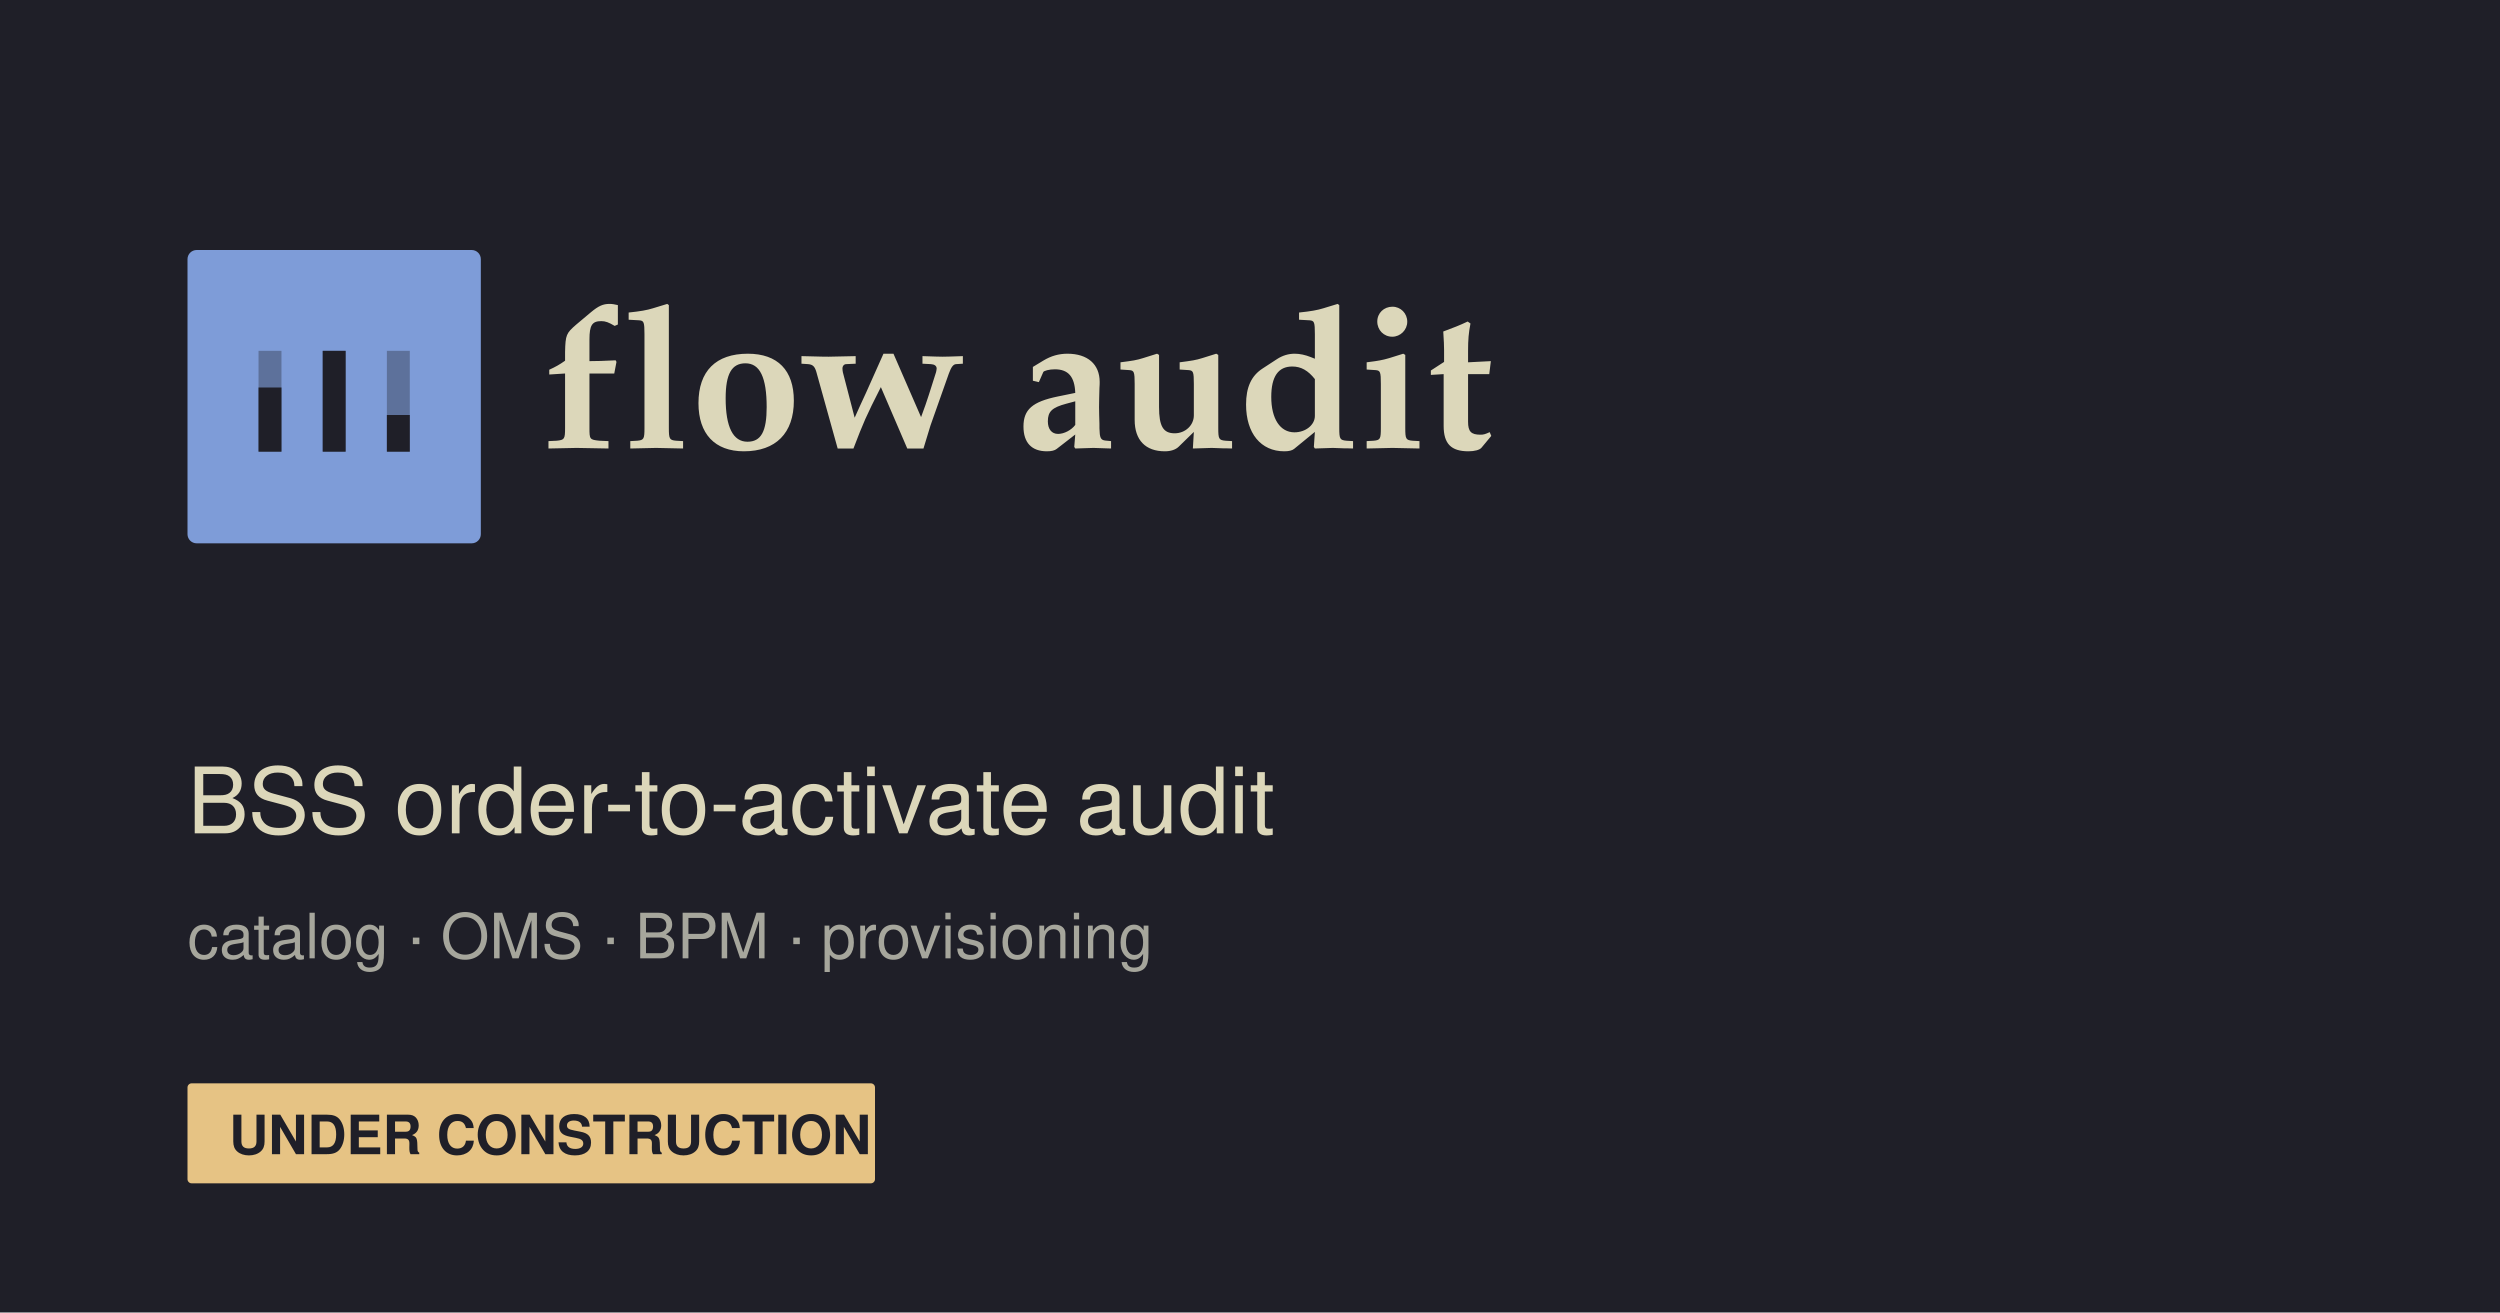
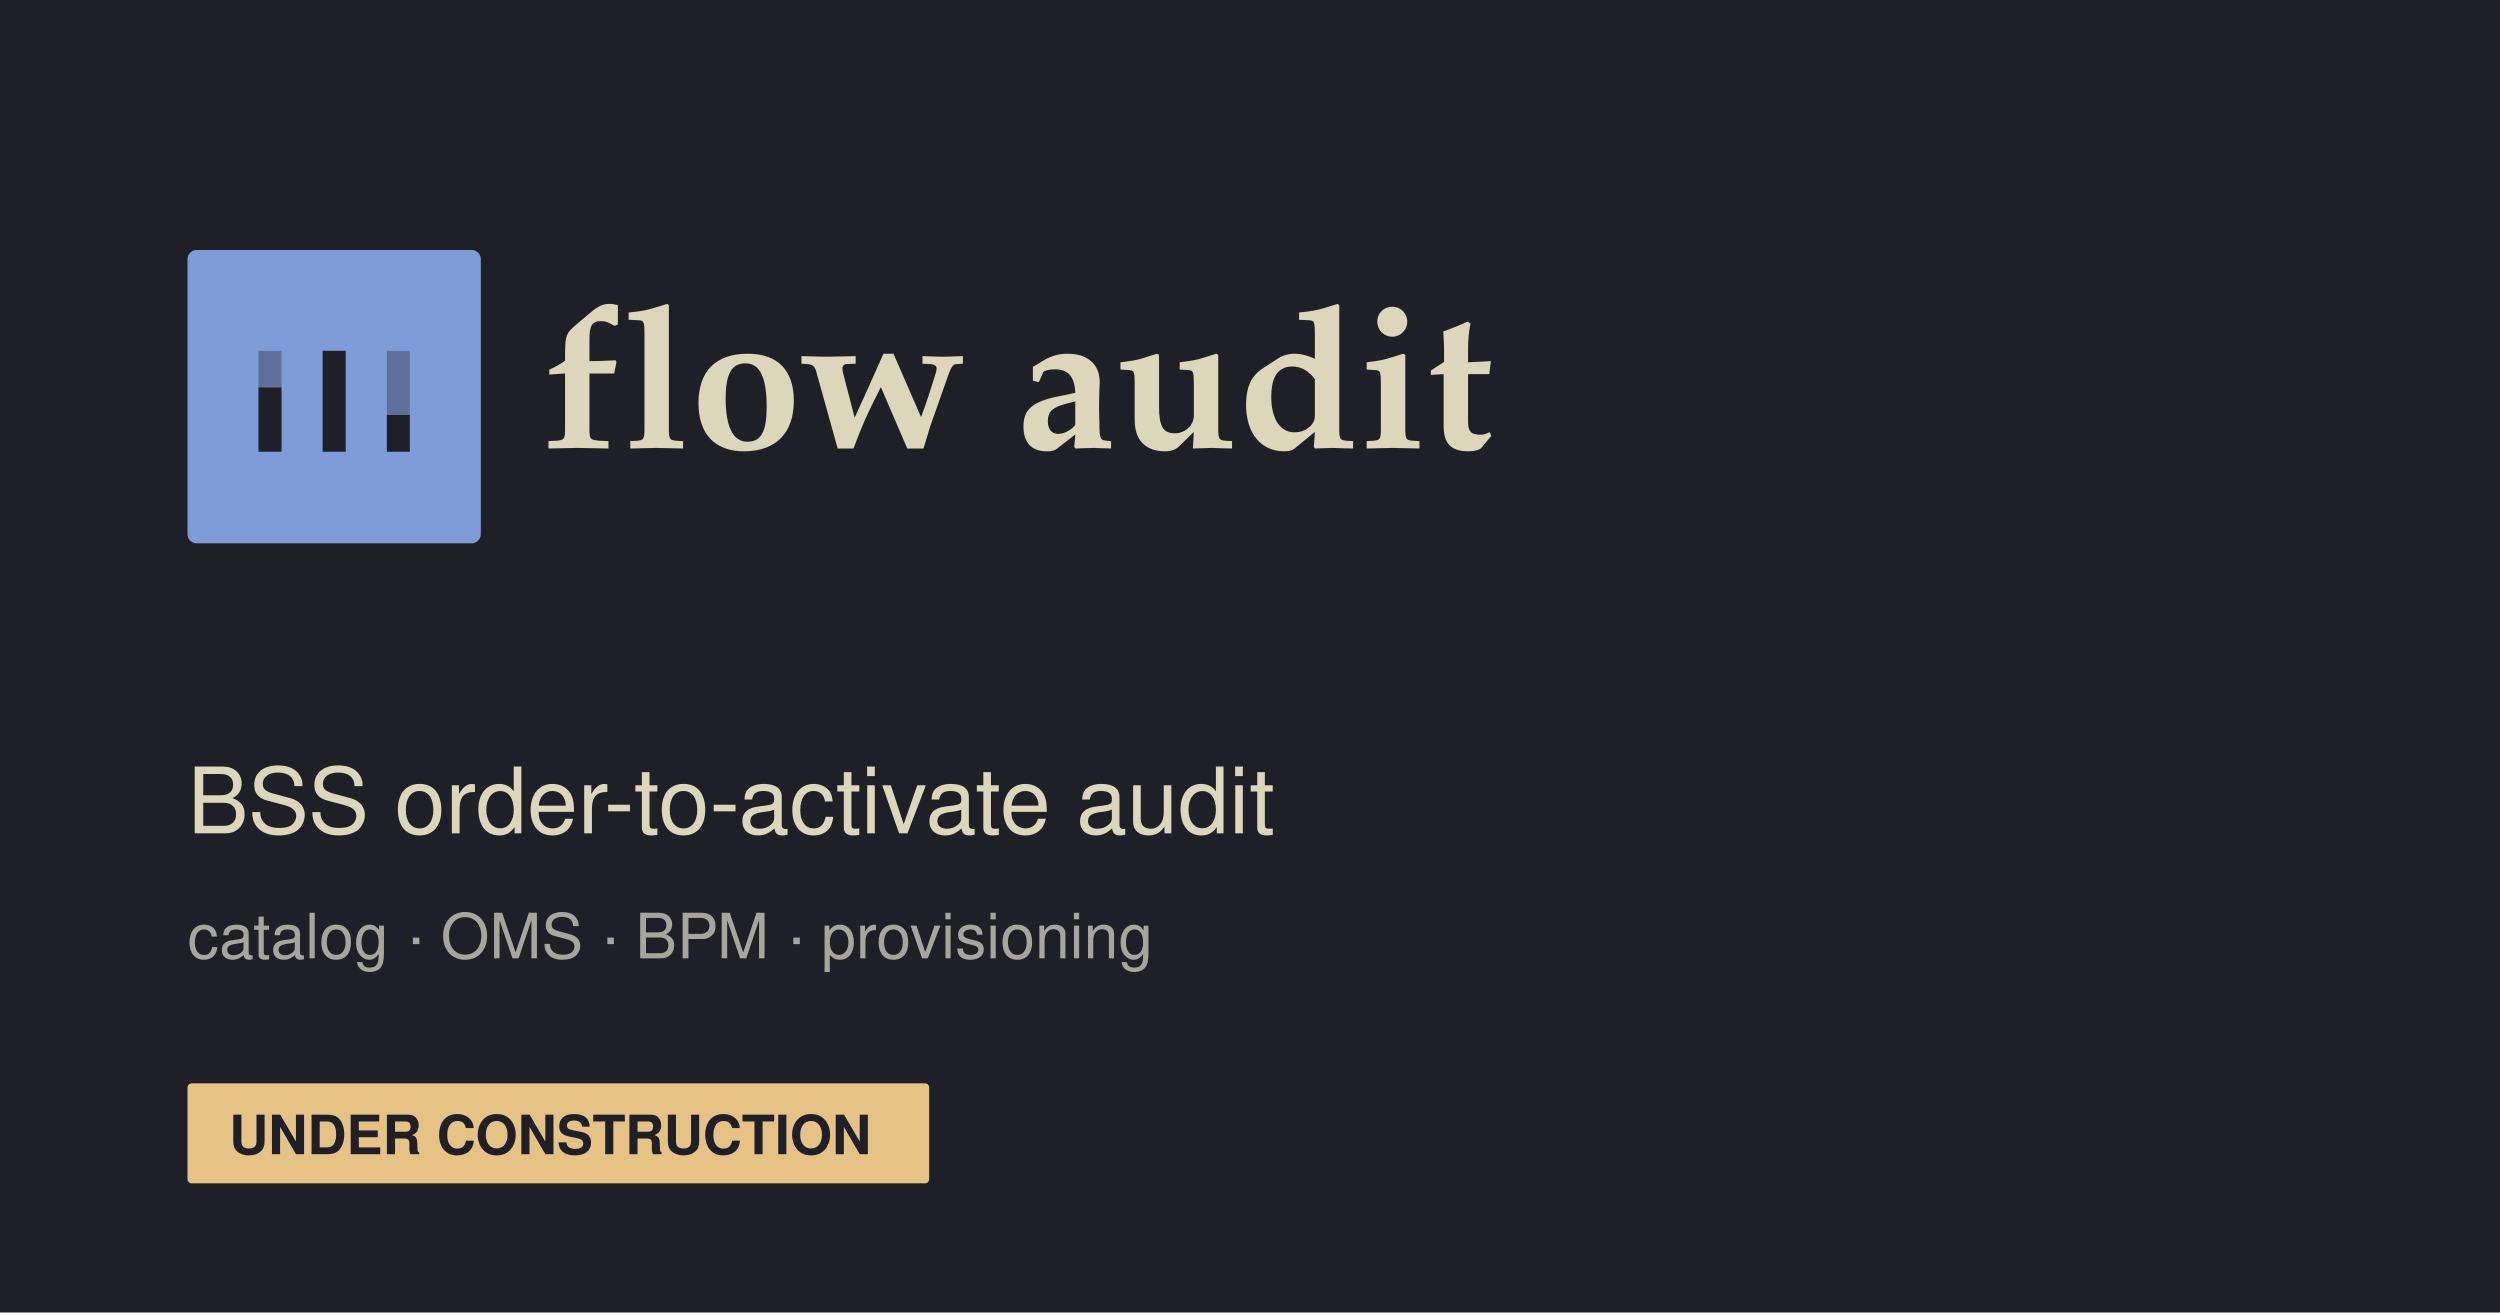
<svg xmlns="http://www.w3.org/2000/svg" width="1200" height="630" viewBox="0 0 1200 630">
  <rect width="1200" height="630" fill="#1f1f28" />
  <g transform="translate(90 120) scale(2.2)">
    <rect width="64" height="64" rx="2" fill="#7e9cd8" />
    <path d="M18 44V22M32 44V22M46 44V22" stroke="#1f1f28" stroke-width="5" opacity=".35" />
    <path d="M18 44V30M32 44V22M46 44V36" stroke="#1f1f28" stroke-width="5" />
  </g>
  <text x="260" y="215" font-family="Palatino, Georgia, serif" font-size="96" font-weight="700" fill="#dcd7ba">flow audit</text>
  <text x="90" y="400" font-family="Helvetica, Arial, sans-serif" font-size="44" fill="#dcd7ba">BSS order-to-activate audit</text>
  <text x="90" y="460" font-family="Helvetica, Arial, sans-serif" font-size="30" fill="#a6a69c">catalog · OMS · BPM · provisioning</text>
-   <rect x="90" y="520" width="330" height="48" rx="2" fill="#e6c384" />
+   <rect x="90" y="520" width="356" height="48" rx="2" fill="#e6c384" />
  <text x="110" y="554" font-family="Helvetica, Arial, sans-serif" font-size="26" font-weight="700" fill="#1f1f28">UNDER CONSTRUCTION</text>
</svg>
